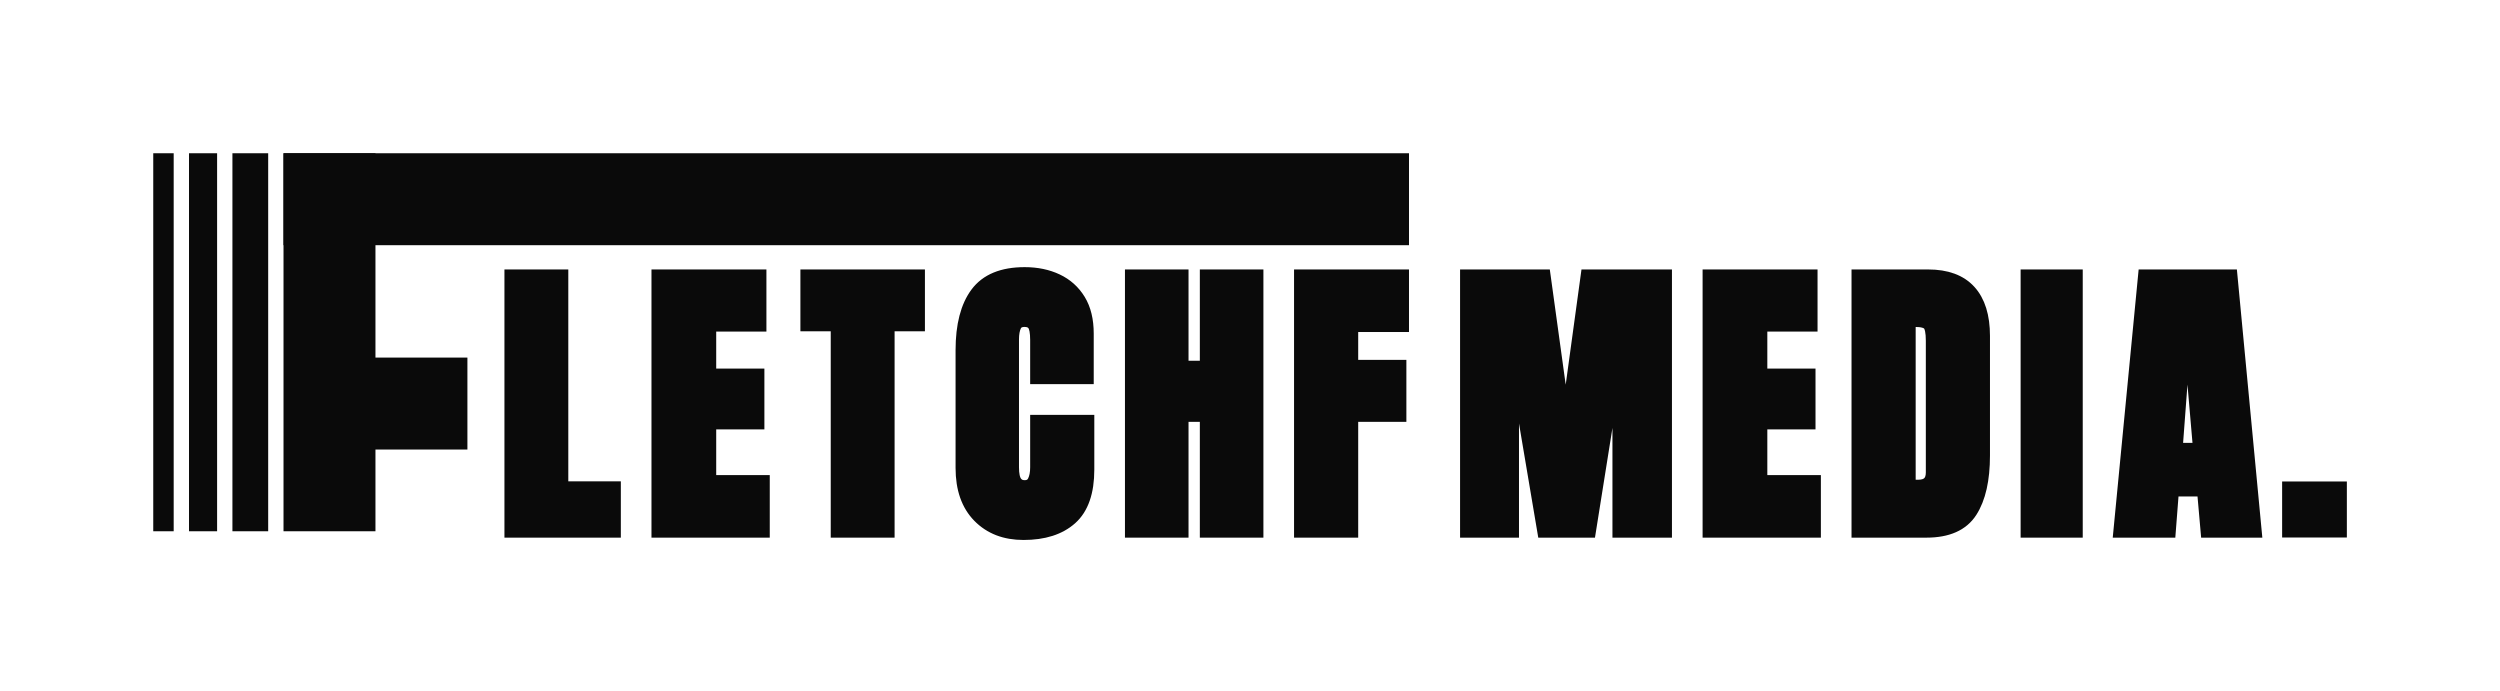
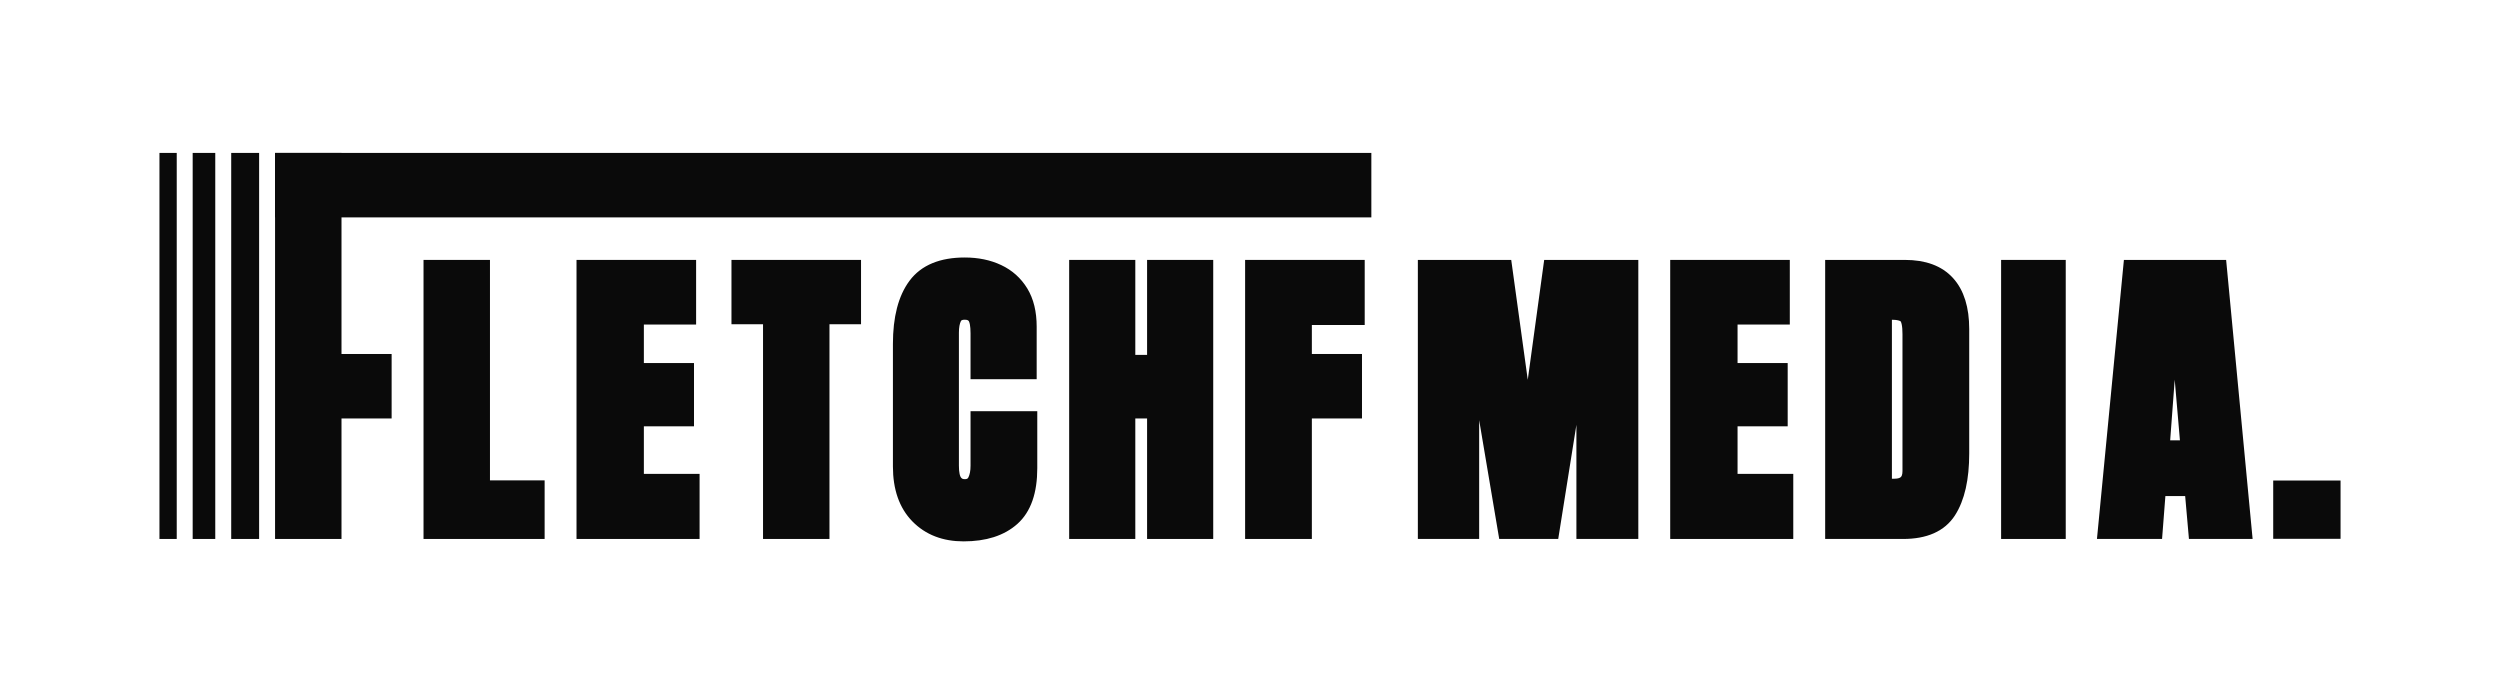
- <svg xmlns="http://www.w3.org/2000/svg" viewBox="-111.0 -208.0 978.8 270.5">
+ <svg xmlns="http://www.w3.org/2000/svg" viewBox="-106.0 -200.3 940.7 262.8">
  <g transform="matrix(1 0 -0.0 1 0 0)">
-     <path d="M-20.00,0.00 L-6.00,0.00 L-6.00,-148.00 L-20.00,-148.00 Z" fill="#0A0A0A" />
-     <path d="M-37.00,0.00 L-26.00,0.00 L-26.00,-148.00 L-37.00,-148.00 Z" fill="#0A0A0A" />
-     <path d="M-51.00,0.00 L-43.00,0.00 L-43.00,-148.00 L-51.00,-148.00 Z" fill="#0A0A0A" />
-     <path d="M0.00,0.00 L36.00,0.00 L36.00,-148.00 L0.00,-148.00 Z" fill="#0A0A0A" />
-     <path d="M33.00,-68.00 L72.00,-68.00 L72.00,-32.00 L33.00,-32.00 Z" fill="#0A0A0A" />
-     <path d="M0.00,-148.00 L440.65,-148.00 L440.65,-112.00 L0.00,-112.00 Z" fill="#0A0A0A" />
    <g fill="#0A0A0A" stroke="#0A0A0A" stroke-width="5" stroke-linejoin="miter" stroke-miterlimit="4">
-       <path d="M89.0 0.0V-100.0H109.0V-17.045H129.568V0.0Z" />
-       <path d="M146.568 0.0V-100.0H186.568V-80.682H166.909V-61.193H185.773V-42.386H166.909V-19.489H187.875V0.0Z" />
-       <path d="M216.75 0.0V-80.795H204.875V-100.0H248.625V-80.795H236.75V0.0Z" />
-       <path d="M289.716 0.909Q278.864 0.909 272.244 -5.852Q265.625 -12.614 265.625 -24.773V-70.909Q265.625 -85.455 271.392 -93.182Q277.159 -100.909 290.17 -100.909Q297.273 -100.909 302.812 -98.295Q308.352 -95.682 311.534 -90.483Q314.716 -85.284 314.716 -77.386V-60.114H294.83V-74.886Q294.83 -79.375 293.693 -80.938Q292.557 -82.5 290.17 -82.5Q287.386 -82.5 286.42 -80.483Q285.455 -78.466 285.455 -75.114V-25.057Q285.455 -20.909 286.676 -19.205Q287.898 -17.5 290.17 -17.5Q292.727 -17.5 293.778 -19.602Q294.83 -21.705 294.83 -25.057V-43.068H314.943V-24.148Q314.943 -10.966 308.295 -5.028Q301.648 0.909 289.716 0.909Z" />
-       <path d="M331.943 0.0V-100.0H351.83V-64.261H361.261V-100.0H381.148V0.0H361.261V-45.341H351.83V0.0Z" />
-       <path d="M398.148 0.0V-100.0H438.148V-80.511H418.261V-64.602H437.125V-45.341H418.261V0.0Z" />
-       <path d="M463.148 0.0V-100.0H493.602L502.011 -39.034L510.364 -100.0H541.102V0.0H522.807V-72.045L511.33 0.0H493.375L481.216 -72.045V0.0Z" />
-       <path d="M558.102 0.0V-100.0H598.102V-80.682H578.443V-61.193H597.307V-42.386H578.443V-19.489H599.409V0.0Z" />
-       <path d="M616.409 0.0V-100.0H643.909Q654.705 -100.0 660.159 -94.006Q665.614 -88.011 665.614 -76.477V-29.659Q665.614 -15.455 660.642 -7.727Q655.67 0.0 643.227 0.0ZM636.523 -17.67H639.989Q645.5 -17.67 645.5 -23.011V-74.602Q645.5 -79.602 644.165 -81.051Q642.83 -82.5 638.739 -82.5H636.523Z" />
-       <path d="M682.614 0.0V-100.0H701.932V0.0Z" />
-       <path d="M718.932 0.0 728.591 -100.0H762.511L772.0 0.0H753.08L751.659 -16.136H739.614L738.364 0.0ZM741.034 -32.102H750.125L745.75 -82.955H744.841Z" />
-       <path d="M785.0 -0.057V-16.989H805.341V-0.057Z" />
+       <path d="M-16.50,0.00 L-11.00,0.00 L-11.00,-140.26 L-16.50,-140.26 Z" />
+       <path d="M-31.00,0.00 L-27.50,0.00 L-27.50,-140.26 L-31.00,-140.26 Z" />
+       <path d="M-43.50,0.00 L-42.00,0.00 L-42.00,-140.26 L-43.50,-140.26 Z" />
+       <path d="M0.00,0.00 L20.00,0.00 L20.00,-140.26 L0.00,-140.26 Z" />
+       <path d="M19.00,-64.60 L38.86,-64.60 L38.86,-45.34 L19.00,-45.34 Z" />
+       <path d="M0.00,-140.26 L407.51,-140.26 L407.51,-121.00 L0.00,-121.00 Z" />
+       <path d="M55.864 0.0V-100.0H75.864V-17.045H96.432V0.0Z" />
+       <path d="M113.432 0.0V-100.0H153.432V-80.682H133.773V-61.193H152.636V-42.386H133.773V-19.489H154.739V0.0Z" />
+       <path d="M183.614 0.0V-80.795H171.739V-100.0H215.489V-80.795H203.614V0.0Z" />
+       <path d="M256.58 0.909Q245.727 0.909 239.108 -5.852Q232.489 -12.614 232.489 -24.773V-70.909Q232.489 -85.455 238.256 -93.182Q244.023 -100.909 257.034 -100.909Q264.136 -100.909 269.676 -98.295Q275.216 -95.682 278.398 -90.483Q281.58 -85.284 281.58 -77.386V-60.114H261.693V-74.886Q261.693 -79.375 260.557 -80.938Q259.42 -82.5 257.034 -82.5Q254.25 -82.5 253.284 -80.483Q252.318 -78.466 252.318 -75.114V-25.057Q252.318 -20.909 253.54 -19.205Q254.761 -17.5 257.034 -17.5Q259.591 -17.5 260.642 -19.602Q261.693 -21.705 261.693 -25.057V-43.068H281.807V-24.148Q281.807 -10.966 275.159 -5.028Q268.511 0.909 256.58 0.909Z" />
+       <path d="M298.807 0.0V-100.0H318.693V-64.261H328.125V-100.0H348.011V0.0H328.125V-45.341H318.693V0.0Z" />
+       <path d="M365.011 0.0V-100.0H405.011V-80.511H385.125V-64.602H403.989V-45.341H385.125V0.0Z" />
+       <path d="M430.011 0.0V-100.0H460.466L468.875 -39.034L477.227 -100.0H507.966V0.0H489.67V-72.045L478.193 0.0H460.239L448.08 -72.045V0.0Z" />
+       <path d="M524.966 0.0V-100.0H564.966V-80.682H545.307V-61.193H564.17V-42.386H545.307V-19.489H566.273V0.0Z" />
+       <path d="M583.273 0.0V-100.0H610.773Q621.568 -100.0 627.023 -94.006Q632.477 -88.011 632.477 -76.477V-29.659Q632.477 -15.455 627.506 -7.727Q622.534 0.0 610.091 0.0ZM603.386 -17.67H606.852Q612.364 -17.67 612.364 -23.011V-74.602Q612.364 -79.602 611.028 -81.051Q609.693 -82.5 605.602 -82.5H603.386Z" />
+       <path d="M649.477 0.0V-100.0H668.795V0.0Z" />
+       <path d="M685.795 0.0 695.455 -100.0H729.375L738.864 0.0H719.943L718.523 -16.136H706.477L705.227 0.0ZM707.898 -32.102H716.989L712.614 -82.955H711.705Z" />
+       <path d="M751.864 -0.057V-16.989H772.205V-0.057Z" />
    </g>
  </g>
</svg>
